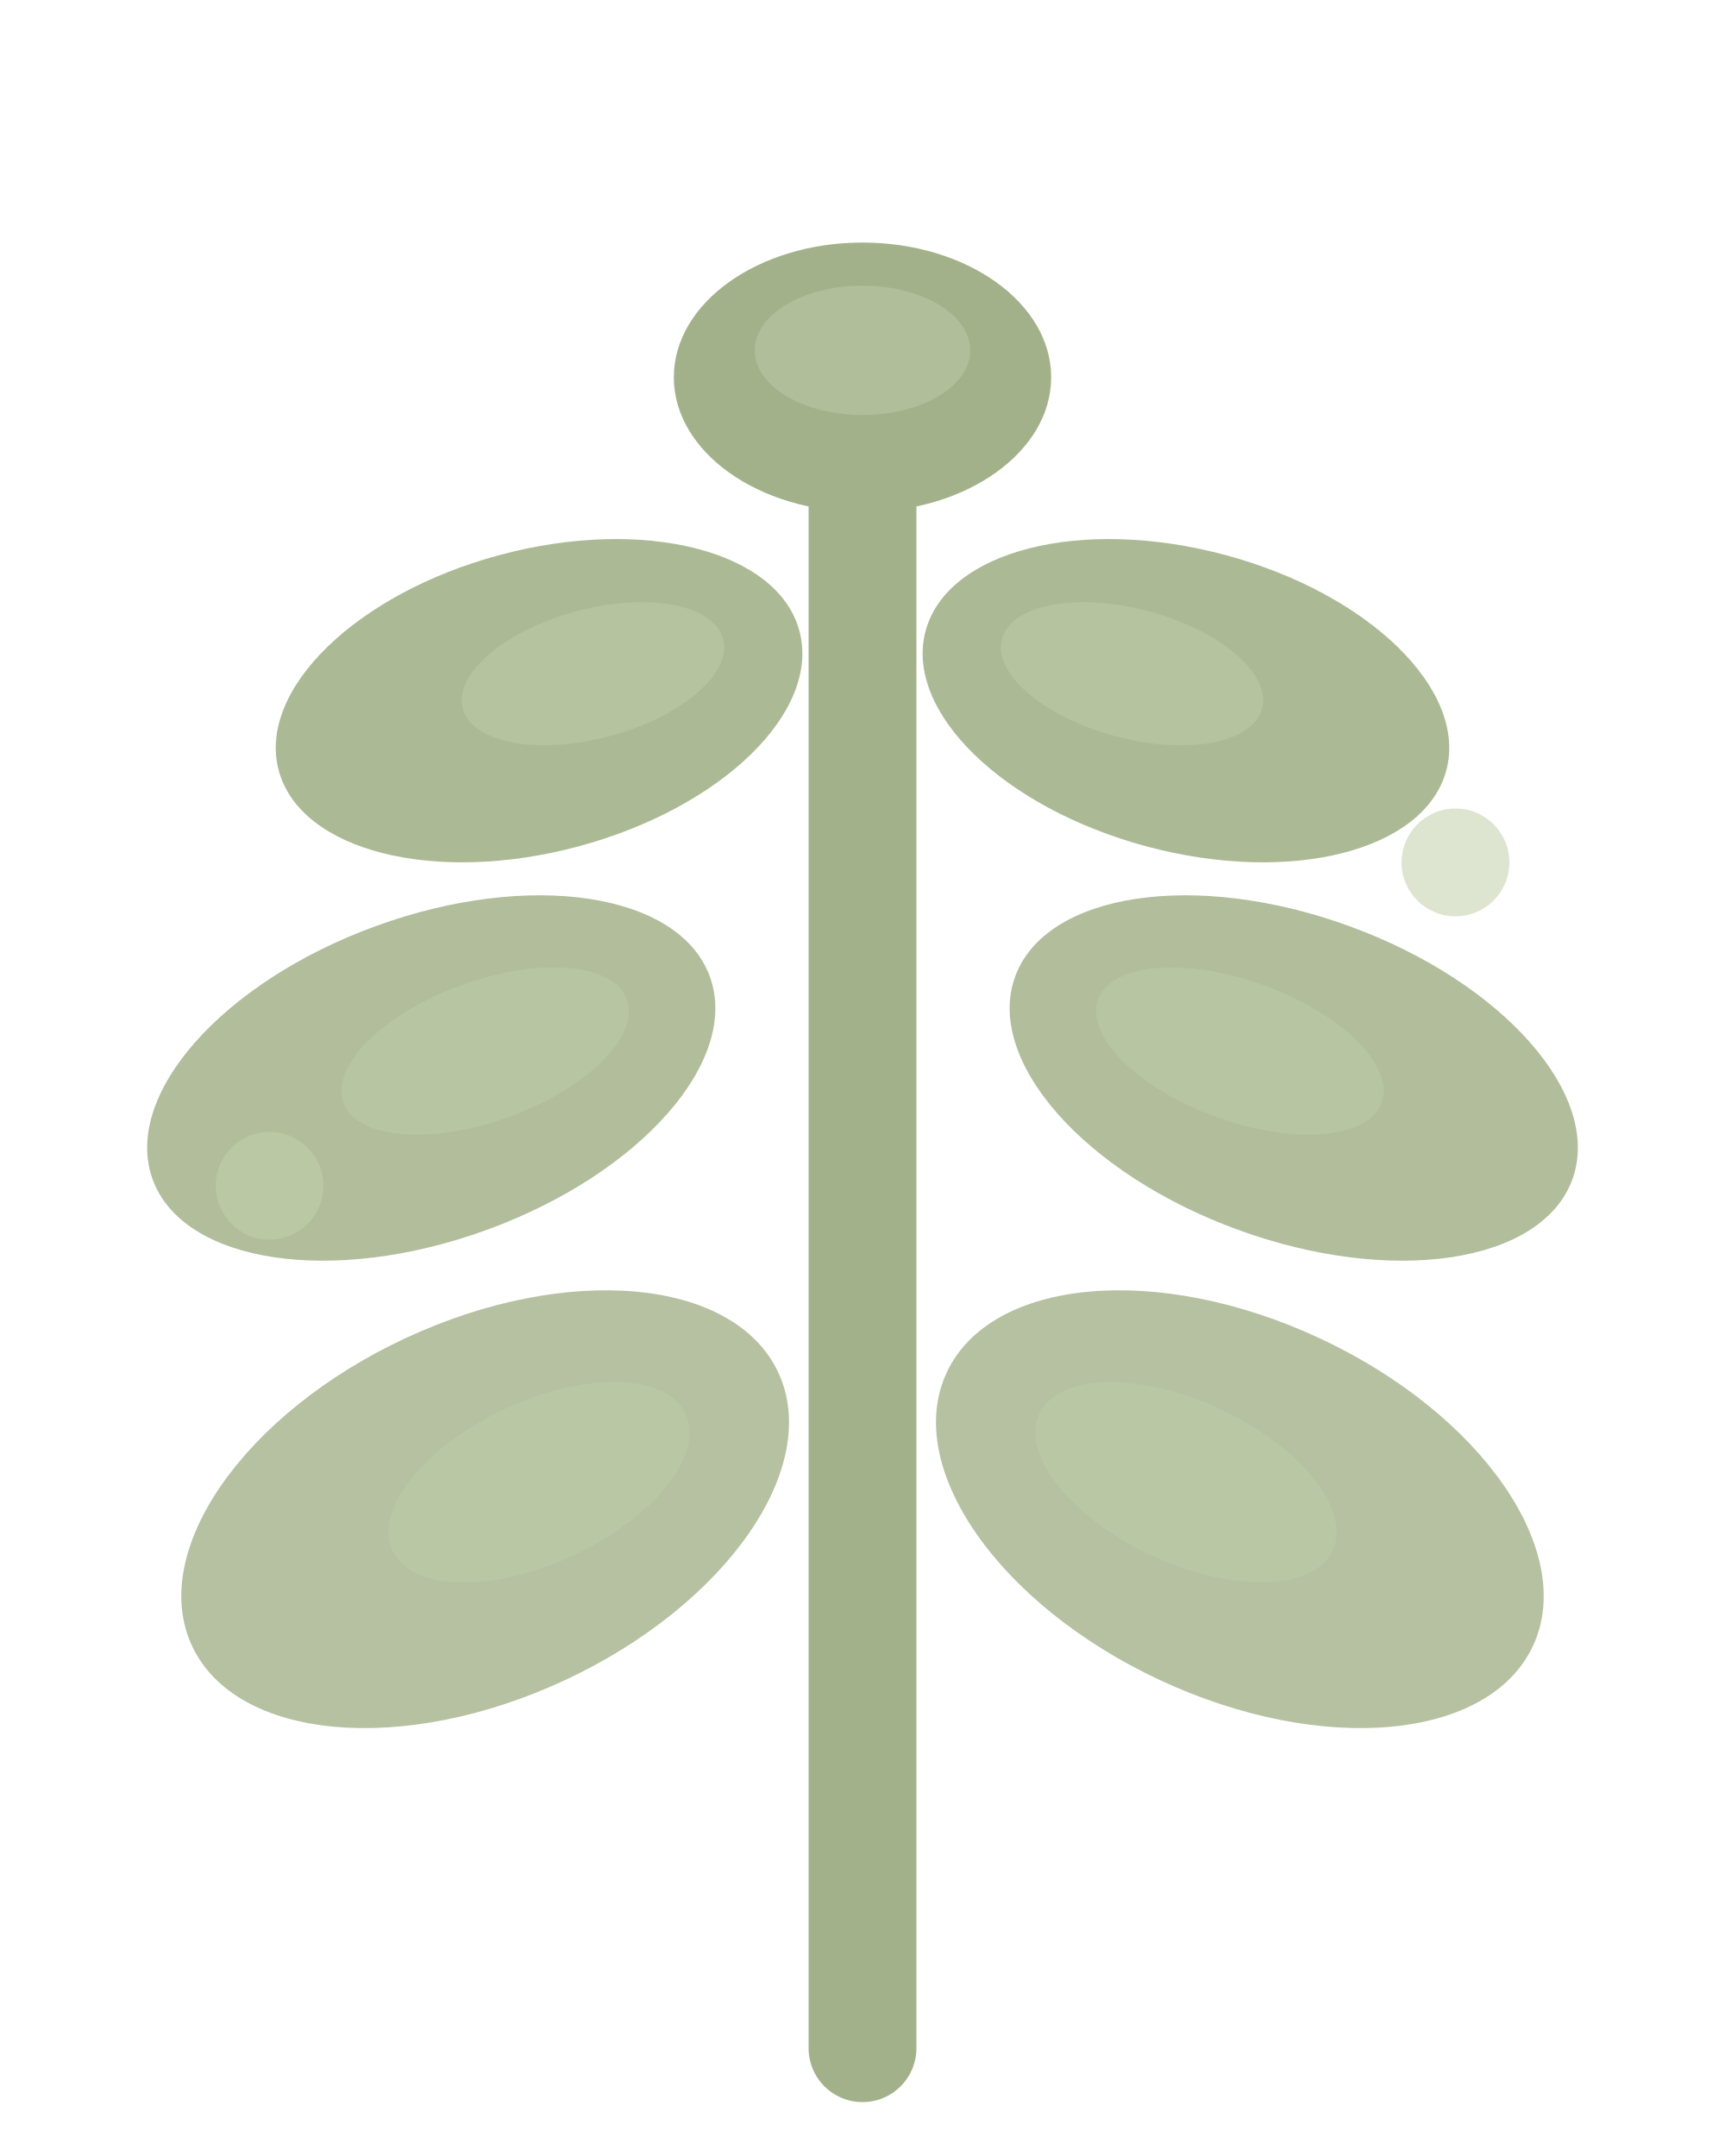
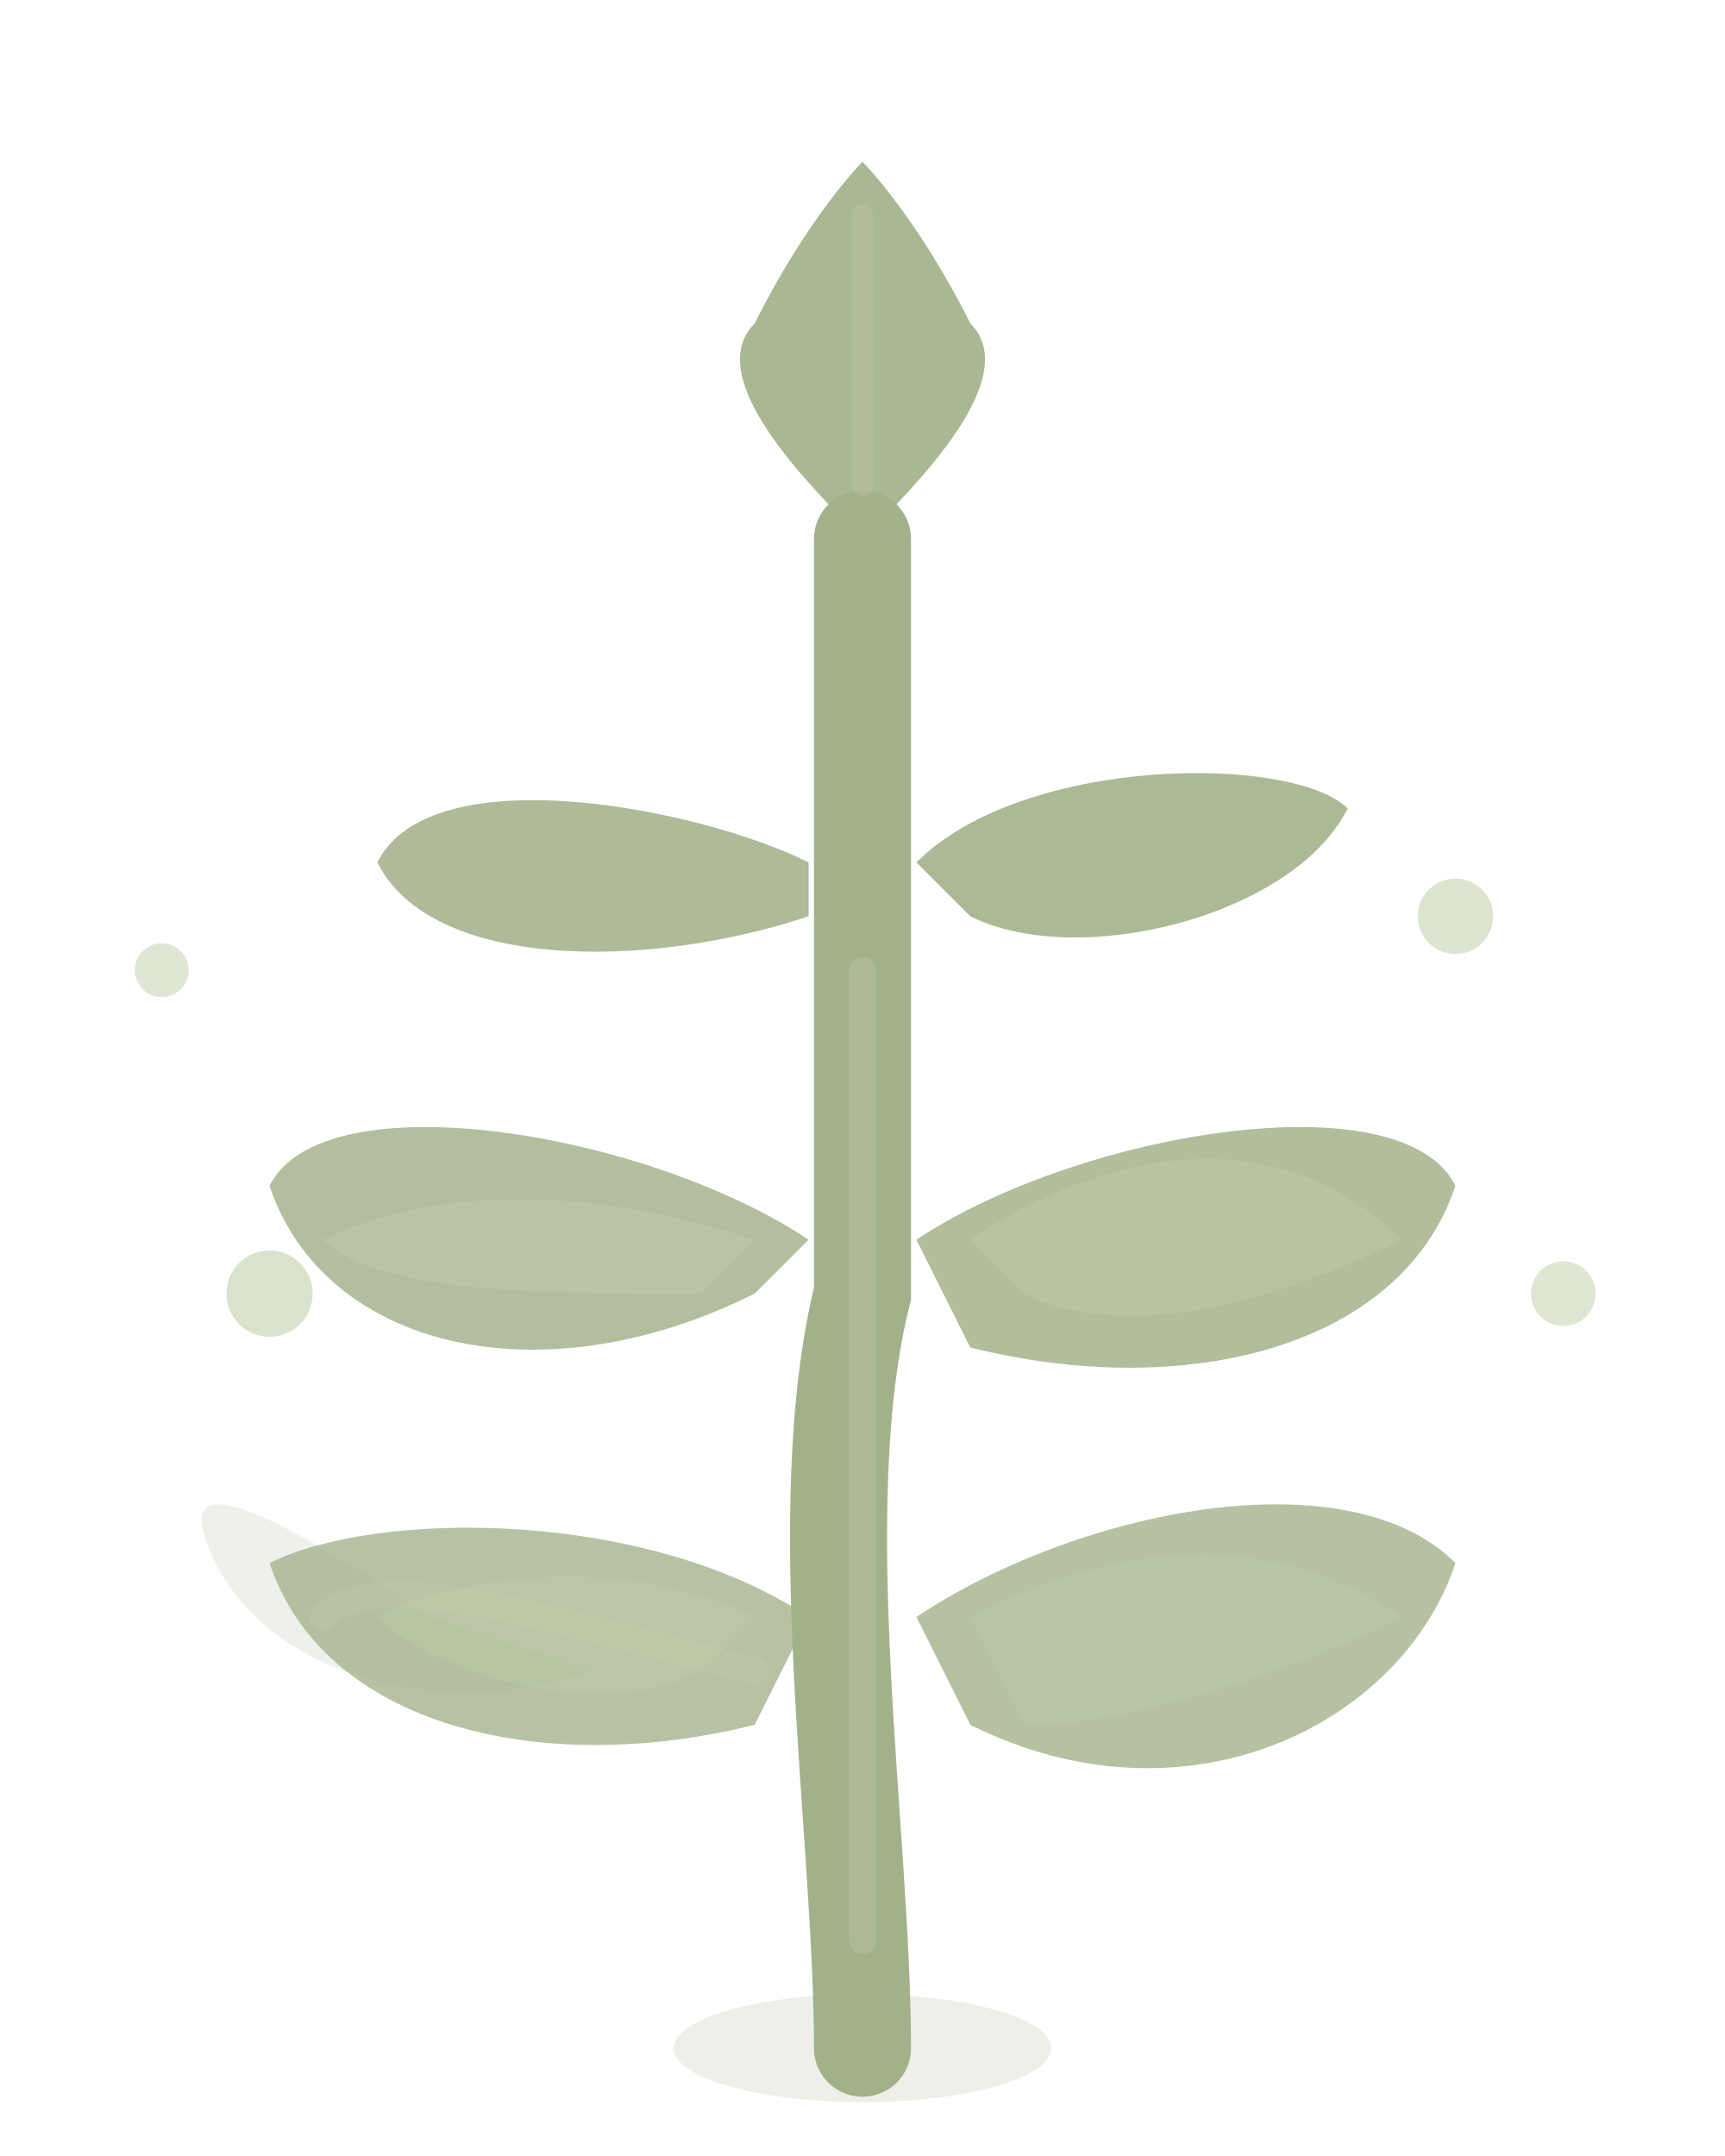
<svg xmlns="http://www.w3.org/2000/svg" width="32" height="40" viewBox="0 0 32 40" fill="none">
-   <path d="M16 38V8" stroke="#A3B18A" stroke-width="2" stroke-linecap="round" />
-   <ellipse cx="9" cy="28" rx="6" ry="3.5" fill="#A3B18A" opacity="0.8" transform="rotate(-25 9 28)" />
-   <ellipse cx="23" cy="28" rx="6" ry="3.5" fill="#A3B18A" opacity="0.8" transform="rotate(25 23 28)" />
-   <ellipse cx="8" cy="20" rx="5.5" ry="3" fill="#A3B18A" opacity="0.85" transform="rotate(-20 8 20)" />
-   <ellipse cx="24" cy="20" rx="5.5" ry="3" fill="#A3B18A" opacity="0.85" transform="rotate(20 24 20)" />
-   <ellipse cx="10" cy="13" rx="5" ry="2.8" fill="#A3B18A" opacity="0.9" transform="rotate(-15 10 13)" />
-   <ellipse cx="22" cy="13" rx="5" ry="2.8" fill="#A3B18A" opacity="0.9" transform="rotate(15 22 13)" />
-   <ellipse cx="16" cy="7" rx="3.5" ry="2.5" fill="#A3B18A" />
-   <ellipse cx="10" cy="27.5" rx="3" ry="1.5" fill="#C1CEAA" opacity="0.45" transform="rotate(-25 10 27.5)" />
-   <ellipse cx="22" cy="27.5" rx="3" ry="1.5" fill="#C1CEAA" opacity="0.45" transform="rotate(25 22 27.5)" />
-   <ellipse cx="9" cy="19.5" rx="2.8" ry="1.3" fill="#C1CEAA" opacity="0.45" transform="rotate(-20 9 19.5)" />
-   <ellipse cx="23" cy="19.5" rx="2.8" ry="1.3" fill="#C1CEAA" opacity="0.45" transform="rotate(20 23 19.5)" />
-   <ellipse cx="11" cy="12.5" rx="2.5" ry="1.2" fill="#C1CEAA" opacity="0.45" transform="rotate(-15 11 12.5)" />
-   <ellipse cx="21" cy="12.5" rx="2.5" ry="1.2" fill="#C1CEAA" opacity="0.45" transform="rotate(15 21 12.5)" />
-   <ellipse cx="16" cy="6.5" rx="2" ry="1.2" fill="#C1CEAA" opacity="0.45" />
-   <circle cx="5" cy="22" r="1" fill="#C1CEAA" opacity="0.6" />
-   <circle cx="27" cy="16" r="1" fill="#C1CEAA" opacity="0.55" />
+   <ellipse cx="16" cy="38" rx="3.5" ry="1" fill="#A3B18A" opacity="0.2" />
+   <path d="M16 38C16 34 15 28 16 24C16 20 16 14 16 10" stroke="#A3B18A" stroke-width="1.8" stroke-linecap="round" />
+   <path d="M16 36C16 30 16 24 16 18" stroke="#C1CEAA" stroke-width="0.5" stroke-linecap="round" opacity="0.3" />
+   <path d="M8 30C5 28 3 27 4 29C5 31 8 32 11 31Z" fill="#A3B18A" opacity="0.18" />
+   <path d="M15 30C12 28 7 28 5 29C6 32 10 33 14 32Z" fill="#A3B18A" opacity="0.78" />
+   <path d="M17 30C20 28 25 27 27 29C26 32 22 34 18 32Z" fill="#A3B18A" opacity="0.8" />
+   <path d="M14 30C12 29 9 29 7 30C8 31 11 32 13 31Z" fill="#C1CEAA" opacity="0.4" />
+   <path d="M18 30C20 29 23 28 26 30C24 31 21 32 19 32Z" fill="#C1CEAA" opacity="0.38" />
+   <path d="M14 31C10 30 7 29 6 30" stroke="#C1CEAA" stroke-width="0.5" stroke-linecap="round" opacity="0.28" />
+   <path d="M15 23C12 21 6 20 5 22C6 25 10 26 14 24Z" fill="#A3B18A" opacity="0.83" />
+   <path d="M17 23C20 21 26 20 27 22C26 25 22 26 18 25Z" fill="#A3B18A" opacity="0.85" />
+   <path d="M14 23C11 22 8 22 6 23C7 24 10 24 13 24Z" fill="#C1CEAA" opacity="0.4" />
+   <path d="M18 23C21 21 24 21 26 23C24 24 21 25 19 24Z" fill="#C1CEAA" opacity="0.38" />
+   <path d="M15 16C13 15 8 14 7 16C8 18 12 18 15 17Z" fill="#A3B18A" opacity="0.88" />
+   <path d="M17 16C19 14 24 14 25 15C24 17 20 18 18 17Z" fill="#A3B18A" opacity="0.9" />
+   <path d="M16 10C15 9 13 7 14 6C15 4 16 3 16 3C16 3 17 4 18 6C19 7 17 9 16 10Z" fill="#A3B18A" opacity="0.92" />
+   <path d="M16 9C16 7 16 5 16 4" stroke="#C1CEAA" stroke-width="0.4" stroke-linecap="round" opacity="0.3" />
+   <circle cx="5" cy="24" r="0.8" fill="#C1CEAA" opacity="0.6" />
+   <circle cx="27" cy="17" r="0.7" fill="#C1CEAA" opacity="0.55" />
+   <circle cx="3" cy="18" r="0.5" fill="#C1CEAA" opacity="0.5" />
+   <circle cx="29" cy="24" r="0.6" fill="#C1CEAA" opacity="0.5" />
</svg>
